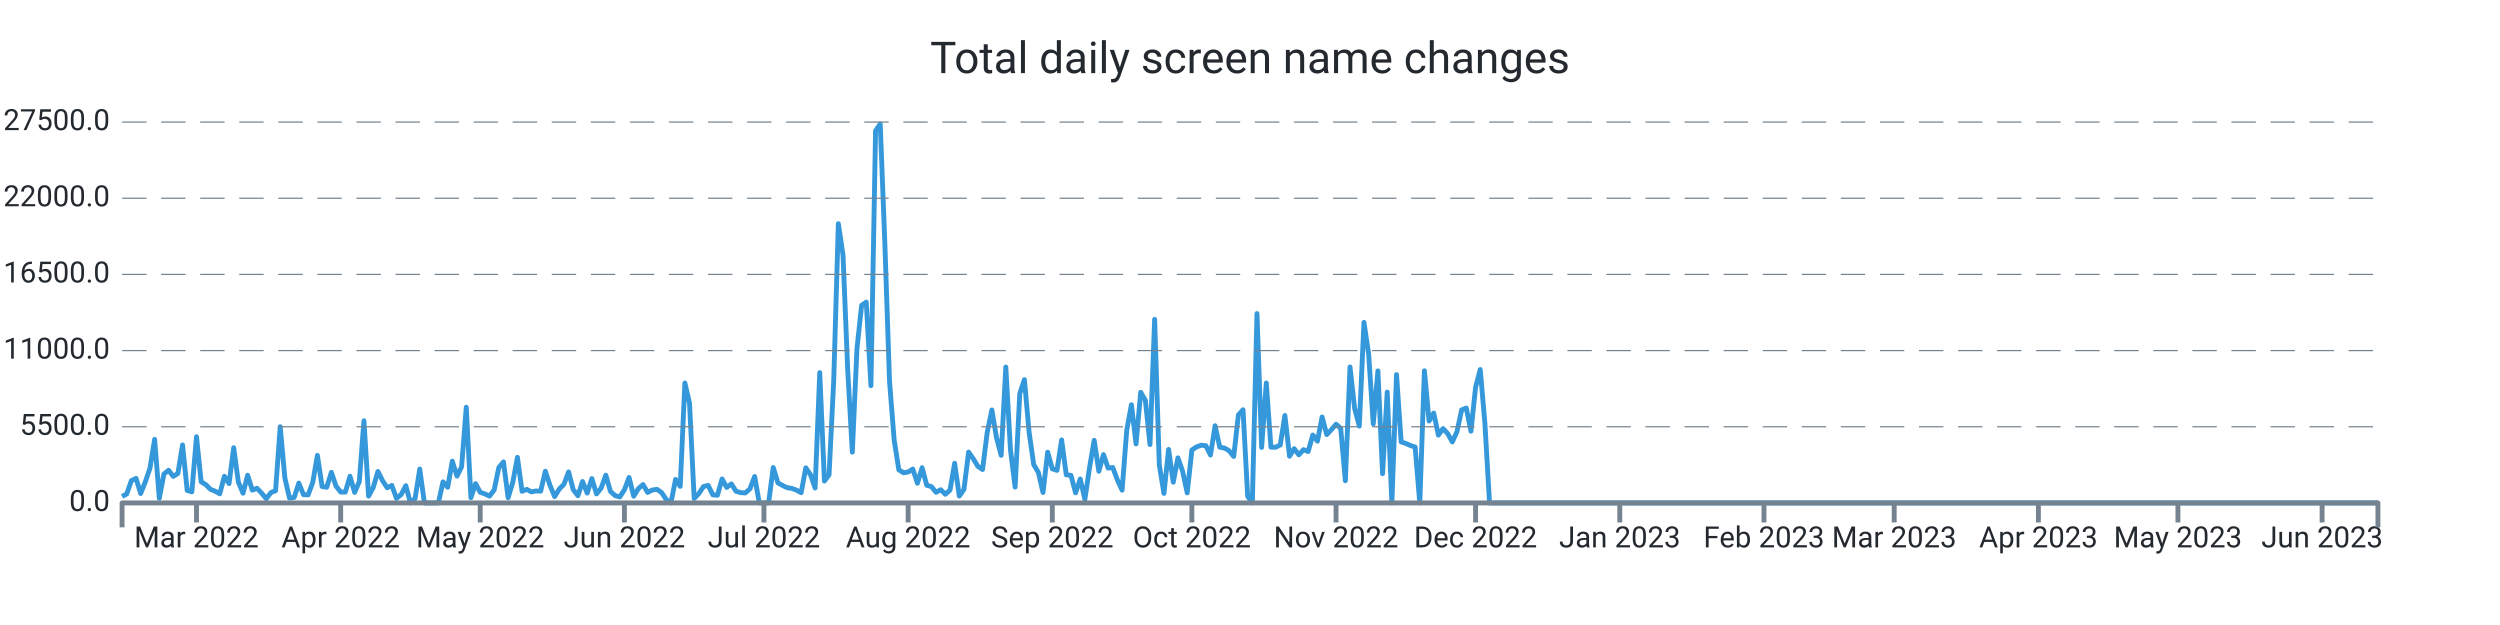
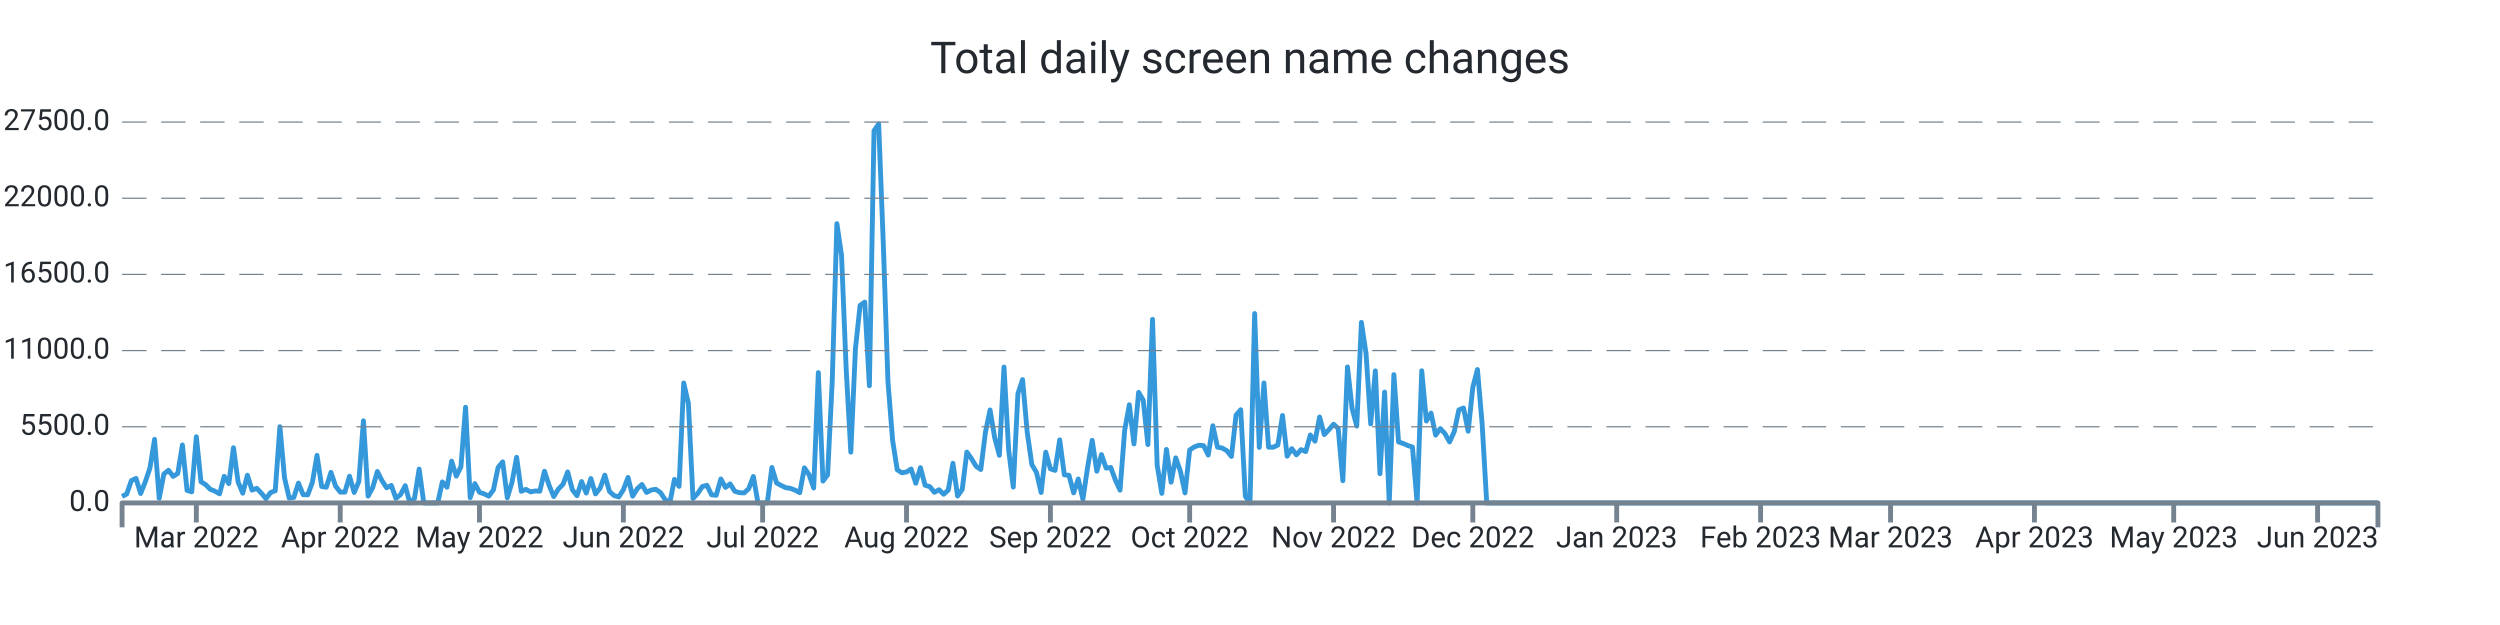
<svg xmlns="http://www.w3.org/2000/svg" width="1024.0" height="256.0" viewBox="0 0 1024.0 256.0" preserveAspectRatio="xMidYMid meet">
-   <path stroke="#3498db" stroke-linejoin="round" d="M 50.0 203.339 L 50 203.339L 51.905 202.33L 53.81 196.867L 55.715 195.948L 57.621 202.143L 59.526 197.355L 61.431 191.761L 63.336 179.962L 65.241 204.094L 67.146 194.172L 69.052 192.618L 70.957 195.125L 72.862 193.928L 74.767 182.248L 76.672 200.866L 78.577 201.456L 80.482 178.89L 82.388 197.338L 84.293 198.501L 86.198 200.418L 88.103 201.184L 90.008 202.267L 91.913 195.091L 93.819 198.081L 95.724 183.389L 97.629 197.474L 99.534 202.018L 101.439 194.66L 103.344 200.753L 105.249 200.004L 107.155 201.972L 109.06 204.275L 110.965 201.745L 112.87 201.014L 114.775 174.783L 116.68 195.761L 118.586 204.003L 120.491 203.731L 122.396 197.877L 124.301 202.608L 126.206 202.693L 128.111 197.559L 130.016 186.514L 131.922 199.266L 133.827 199.573L 135.732 193.48L 137.637 199.108L 139.542 201.547L 141.447 201.57L 143.353 195.069L 145.258 201.7L 147.163 197.287L 149.068 172.355L 150.973 203.209L 152.878 199.675L 154.784 193.129L 156.689 196.89L 158.594 199.788L 160.499 198.83L 162.404 204.134L 164.309 202.579L 166.214 198.926L 168.12 206L 170.025 204.128L 171.93 192.125L 173.835 206L 175.74 206L 177.645 206L 179.551 206L 181.456 197.372L 183.361 199.578L 185.266 188.902L 187.171 195.029L 189.076 191.206L 190.981 166.813L 192.887 203.839L 194.792 198.092L 196.697 201.643L 198.602 202.296L 200.507 203.22L 202.412 200.668L 204.318 191.512L 206.223 189.186L 208.128 203.867L 210.033 197.565L 211.938 187.325L 213.843 201.235L 215.748 200.446L 217.654 201.462L 219.559 201.099L 221.464 201.178L 223.369 193.026L 225.274 198.807L 227.179 203.391L 229.085 200.305L 230.99 198.359L 232.895 193.31L 234.8 200.566L 236.705 203.039L 238.61 197.23L 240.515 201.955L 242.421 196.016L 244.326 202.307L 246.231 199.913L 248.136 194.621L 250.041 201.292L 251.946 202.988L 253.852 203.544L 255.757 200.605L 257.662 195.562L 259.567 203.243L 261.472 200.157L 263.377 198.467L 265.282 201.7L 267.188 200.707L 269.093 200.429L 270.998 201.768L 272.903 204.644L 274.808 206L 276.713 196.356L 278.619 199.215L 280.524 156.874L 282.429 165.151L 284.334 204.173L 286.239 202.177L 288.144 199.312L 290.049 198.784L 291.955 202.676L 293.86 202.857L 295.765 196.186L 297.67 199.647L 299.575 198.206L 301.48 201.218L 303.386 201.791L 305.291 201.904L 307.196 200.197L 309.101 195.171L 311.006 206L 312.911 206L 314.816 206L 316.722 191.483L 318.627 197.797L 320.532 198.852L 322.437 199.76L 324.342 200.038L 326.247 200.764L 328.153 201.808L 330.058 191.631L 331.963 194.411L 333.868 199.885L 335.773 152.631L 337.678 197.048L 339.584 194.473L 341.489 155.904L 343.394 91.609L 345.299 104.538L 347.204 151.179L 349.109 185.198L 351.014 142.766L 352.92 125.067L 354.825 123.745L 356.73 157.997L 358.635 53.568L 360.54 50.789L 362.445 100.022L 364.351 156.245L 366.256 180.32L 368.161 192.437L 370.066 193.639L 371.971 193.333L 373.876 192.113L 375.781 197.933L 377.687 191.563L 379.592 198.767L 381.497 199.301L 383.402 201.649L 385.307 200.588L 387.212 202.438L 389.118 200.73L 391.023 189.77L 392.928 203.175L 394.833 200.486L 396.738 185.181L 398.643 187.887L 400.548 191.018L 402.454 192.317L 404.359 177.097L 406.264 167.913L 408.169 179.31L 410.074 186.497L 411.979 150.345L 413.885 184.273L 415.79 199.51L 417.695 161.248L 419.6 155.49L 421.505 176.961L 423.41 190.309L 425.315 193.509L 427.221 201.728L 429.126 185.226L 431.031 192.034L 432.936 192.669L 434.841 180.183L 436.746 194.501L 438.652 194.683L 440.557 201.853L 442.462 196.203L 444.367 204.491L 446.272 191.557L 448.177 180.365L 450.082 193.026L 451.988 186.208L 453.893 191.727L 455.798 191.483L 457.703 196.634L 459.608 200.781L 461.513 176.269L 463.419 165.78L 465.324 181.829L 467.229 160.698L 469.134 163.931L 471.039 182.106L 472.944 130.808L 474.849 190.496L 476.755 202.091L 478.66 184.092L 480.565 197.502L 482.47 187.541L 484.375 192.953L 486.28 201.887L 488.186 184.336L 490.091 183.048L 491.996 182.367L 493.901 182.543L 495.806 186.389L 497.711 174.386L 499.616 183.179L 501.522 183.513L 503.427 184.602L 505.332 186.968L 507.237 170.001L 509.142 167.834L 511.047 203.322L 512.953 206L 514.858 128.431L 516.763 183.264L 518.668 156.869L 520.573 183.156L 522.478 183.201L 524.384 182.26L 526.289 170.188L 528.194 186.866L 530.099 183.774L 532.004 186.299L 533.909 184.171L 535.814 184.966L 537.72 178.17L 539.625 180.705L 541.53 170.801L 543.435 177.994L 545.34 175.991L 547.245 173.756L 549.151 175.458L 551.056 196.918L 552.961 150.305L 554.866 167.34L 556.771 174.522L 558.676 132.056L 560.581 144.831L 562.487 173.609L 564.392 151.911L 566.297 194.036L 568.202 160.595L 570.107 206L 572.012 153.437L 573.918 181.012L 575.823 181.641L 577.728 182.492L 579.633 183.088L 581.538 206L 583.443 151.865L 585.348 172.457L 587.254 169.207L 589.159 178.221L 591.064 175.543L 592.969 177.614L 594.874 181.017L 596.779 176.808L 598.685 167.896L 600.59 167.125L 602.495 176.621L 604.4 158.633L 606.305 151.36L 608.21 173.353L 610.115 206L 612.021 206L 613.926 206L 615.831 206L 617.736 206L 619.641 206L 621.546 206L 623.452 206L 625.357 206L 627.262 206L 629.167 206L 631.072 206L 632.977 206L 634.882 206L 636.788 206L 638.693 206L 640.598 206L 642.503 206L 644.408 206L 646.313 206L 648.219 206L 650.124 206L 652.029 206L 653.934 206L 655.839 206L 657.744 206L 659.649 206L 661.555 206L 663.46 206L 665.365 206L 667.27 206L 669.175 206L 671.08 206L 672.986 206L 674.891 206L 676.796 206L 678.701 206L 680.606 206L 682.511 206L 684.416 206L 686.322 206L 688.227 206L 690.132 206L 692.037 206L 693.942 206L 695.847 206L 697.753 206L 699.658 206L 701.563 206L 703.468 206L 705.373 206L 707.278 206L 709.184 206L 711.089 206L 712.994 206L 714.899 206L 716.804 206L 718.709 206L 720.614 206L 722.52 206L 724.425 206L 726.33 206L 728.235 206L 730.14 206L 732.045 206L 733.951 206L 735.856 206L 737.761 206L 739.666 206L 741.571 206L 743.476 206L 745.381 206L 747.287 206L 749.192 206L 751.097 206L 753.002 206L 754.907 206L 756.812 206L 758.718 206L 760.623 206L 762.528 206L 764.433 206L 766.338 206L 768.243 206L 770.148 206L 772.054 206L 773.959 206L 775.864 206L 777.769 206L 779.674 206L 781.579 206L 783.485 206L 785.39 206L 787.295 206L 789.2 206L 791.105 206L 793.01 206L 794.915 206L 796.821 206L 798.726 206L 800.631 206L 802.536 206L 804.441 206L 806.346 206L 808.252 206L 810.157 206L 812.062 206L 813.967 206L 815.872 206L 817.777 206L 819.682 206L 821.588 206L 823.493 206L 825.398 206L 827.303 206L 829.208 206L 831.113 206L 833.019 206L 834.924 206L 836.829 206L 838.734 206L 840.639 206L 842.544 206L 844.449 206L 846.355 206L 848.26 206L 850.165 206L 852.07 206L 853.975 206L 855.88 206L 857.786 206L 859.691 206L 861.596 206L 863.501 206L 865.406 206L 867.311 206L 869.216 206L 871.122 206L 873.027 206L 874.932 206L 876.837 206L 878.742 206L 880.647 206L 882.553 206L 884.458 206L 886.363 206L 888.268 206L 890.173 206L 892.078 206L 893.984 206L 895.889 206L 897.794 206L 899.699 206L 901.604 206L 903.509 206L 905.414 206L 907.32 206L 909.225 206L 911.13 206L 913.035 206L 914.94 206L 916.845 206L 918.751 206L 920.656 206L 922.561 206L 924.466 206L 926.371 206L 928.276 206L 930.181 206L 932.087 206L 933.992 206L 935.897 206L 937.802 206L 939.707 206L 941.612 206L 943.518 206L 945.423 206L 947.328 206L 949.233 206L 951.138 206L 953.043 206L 954.948 206L 956.854 206L 958.759 206L 960.664 206L 962.569 206L 964.474 206L 966.379 206L 968.285 206L 970.19 206L 972.095 206L 974 206" stroke-width="2.0" fill="none" />
+   <path stroke="#3498db" stroke-linejoin="round" d="M 50.0 203.339 L 50 203.339L 51.901 202.33L 53.802 196.867L 55.704 195.948L 57.605 202.143L 59.506 197.355L 61.407 191.761L 63.309 179.962L 65.21 204.094L 67.111 194.172L 69.012 192.618L 70.914 195.125L 72.815 193.928L 74.716 182.248L 76.617 200.866L 78.519 201.456L 80.42 178.89L 82.321 197.338L 84.222 198.501L 86.123 200.418L 88.025 201.184L 89.926 202.267L 91.827 195.091L 93.728 198.081L 95.63 183.389L 97.531 197.474L 99.432 202.018L 101.333 194.66L 103.235 200.753L 105.136 200.004L 107.037 201.972L 108.938 204.275L 110.84 201.745L 112.741 201.014L 114.642 174.783L 116.543 195.761L 118.444 204.003L 120.346 203.731L 122.247 197.877L 124.148 202.608L 126.049 202.693L 127.951 197.559L 129.852 186.514L 131.753 199.266L 133.654 199.573L 135.556 193.48L 137.457 199.108L 139.358 201.547L 141.259 201.57L 143.16 195.069L 145.062 201.7L 146.963 197.287L 148.864 172.355L 150.765 203.209L 152.667 199.675L 154.568 193.129L 156.469 196.89L 158.37 199.788L 160.272 198.83L 162.173 204.134L 164.074 202.579L 165.975 198.926L 167.877 206L 169.778 204.128L 171.679 192.125L 173.58 206L 175.481 206L 177.383 206L 179.284 206L 181.185 197.372L 183.086 199.578L 184.988 188.902L 186.889 195.029L 188.79 191.206L 190.691 166.813L 192.593 203.839L 194.494 198.092L 196.395 201.643L 198.296 202.296L 200.198 203.22L 202.099 200.668L 204 191.512L 205.901 189.186L 207.802 203.867L 209.704 197.565L 211.605 187.325L 213.506 201.235L 215.407 200.446L 217.309 201.462L 219.21 201.099L 221.111 201.178L 223.012 193.026L 224.914 198.807L 226.815 203.391L 228.716 200.305L 230.617 198.359L 232.519 193.31L 234.42 200.566L 236.321 203.039L 238.222 197.23L 240.123 201.955L 242.025 196.016L 243.926 202.307L 245.827 199.913L 247.728 194.621L 249.63 201.292L 251.531 202.988L 253.432 203.544L 255.333 200.605L 257.235 195.562L 259.136 203.243L 261.037 200.157L 262.938 198.467L 264.84 201.7L 266.741 200.707L 268.642 200.429L 270.543 201.768L 272.444 204.644L 274.346 206L 276.247 196.356L 278.148 199.215L 280.049 156.874L 281.951 165.151L 283.852 204.173L 285.753 202.177L 287.654 199.312L 289.556 198.784L 291.457 202.676L 293.358 202.857L 295.259 196.186L 297.16 199.647L 299.062 198.206L 300.963 201.218L 302.864 201.791L 304.765 201.904L 306.667 200.197L 308.568 195.171L 310.469 206L 312.37 206L 314.272 206L 316.173 191.483L 318.074 197.797L 319.975 198.852L 321.877 199.76L 323.778 200.038L 325.679 200.764L 327.58 201.808L 329.481 191.631L 331.383 194.411L 333.284 199.885L 335.185 152.631L 337.086 197.048L 338.988 194.473L 340.889 155.904L 342.79 91.609L 344.691 104.538L 346.593 151.179L 348.494 185.198L 350.395 142.766L 352.296 125.067L 354.198 123.745L 356.099 157.997L 358 53.568L 359.901 50.789L 361.802 100.022L 363.704 156.245L 365.605 180.32L 367.506 192.437L 369.407 193.639L 371.309 193.333L 373.21 192.113L 375.111 197.933L 377.012 191.563L 378.914 198.767L 380.815 199.301L 382.716 201.649L 384.617 200.588L 386.519 202.438L 388.42 200.73L 390.321 189.77L 392.222 203.175L 394.123 200.486L 396.025 185.181L 397.926 187.887L 399.827 191.018L 401.728 192.317L 403.63 177.097L 405.531 167.913L 407.432 179.31L 409.333 186.497L 411.235 150.345L 413.136 184.273L 415.037 199.51L 416.938 161.248L 418.84 155.49L 420.741 176.961L 422.642 190.309L 424.543 193.509L 426.444 201.728L 428.346 185.226L 430.247 192.034L 432.148 192.669L 434.049 180.183L 435.951 194.501L 437.852 194.683L 439.753 201.853L 441.654 196.203L 443.556 204.491L 445.457 191.557L 447.358 180.365L 449.259 193.026L 451.16 186.208L 453.062 191.727L 454.963 191.483L 456.864 196.634L 458.765 200.781L 460.667 176.269L 462.568 165.78L 464.469 181.829L 466.37 160.698L 468.272 163.931L 470.173 182.106L 472.074 130.808L 473.975 190.496L 475.877 202.091L 477.778 184.092L 479.679 197.502L 481.58 187.541L 483.481 192.953L 485.383 201.887L 487.284 184.336L 489.185 183.048L 491.086 182.367L 492.988 182.543L 494.889 186.389L 496.79 174.386L 498.691 183.179L 500.593 183.513L 502.494 184.602L 504.395 186.968L 506.296 170.001L 508.198 167.834L 510.099 203.322L 512 206L 513.901 128.431L 515.802 183.264L 517.704 156.869L 519.605 183.156L 521.506 183.201L 523.407 182.26L 525.309 170.188L 527.21 186.866L 529.111 183.774L 531.012 186.299L 532.914 184.171L 534.815 184.966L 536.716 178.17L 538.617 180.705L 540.519 170.801L 542.42 177.994L 544.321 175.991L 546.222 173.756L 548.123 175.458L 550.025 196.918L 551.926 150.305L 553.827 167.34L 555.728 174.522L 557.63 132.056L 559.531 144.831L 561.432 173.609L 563.333 151.911L 565.235 194.036L 567.136 160.595L 569.037 206L 570.938 153.437L 572.84 181.012L 574.741 181.641L 576.642 182.492L 578.543 183.088L 580.444 206L 582.346 151.865L 584.247 172.457L 586.148 169.207L 588.049 178.221L 589.951 175.543L 591.852 177.614L 593.753 181.017L 595.654 176.808L 597.556 167.896L 599.457 167.125L 601.358 176.621L 603.259 158.633L 605.16 151.36L 607.062 173.353L 608.963 206L 610.864 206L 612.765 206L 614.667 206L 616.568 206L 618.469 206L 620.37 206L 622.272 206L 624.173 206L 626.074 206L 627.975 206L 629.877 206L 631.778 206L 633.679 206L 635.58 206L 637.481 206L 639.383 206L 641.284 206L 643.185 206L 645.086 206L 646.988 206L 648.889 206L 650.79 206L 652.691 206L 654.593 206L 656.494 206L 658.395 206L 660.296 206L 662.198 206L 664.099 206L 666 206L 667.901 206L 669.802 206L 671.704 206L 673.605 206L 675.506 206L 677.407 206L 679.309 206L 681.21 206L 683.111 206L 685.012 206L 686.914 206L 688.815 206L 690.716 206L 692.617 206L 694.519 206L 696.42 206L 698.321 206L 700.222 206L 702.123 206L 704.025 206L 705.926 206L 707.827 206L 709.728 206L 711.63 206L 713.531 206L 715.432 206L 717.333 206L 719.235 206L 721.136 206L 723.037 206L 724.938 206L 726.84 206L 728.741 206L 730.642 206L 732.543 206L 734.444 206L 736.346 206L 738.247 206L 740.148 206L 742.049 206L 743.951 206L 745.852 206L 747.753 206L 749.654 206L 751.556 206L 753.457 206L 755.358 206L 757.259 206L 759.16 206L 761.062 206L 762.963 206L 764.864 206L 766.765 206L 768.667 206L 770.568 206L 772.469 206L 774.37 206L 776.272 206L 778.173 206L 780.074 206L 781.975 206L 783.877 206L 785.778 206L 787.679 206L 789.58 206L 791.481 206L 793.383 206L 795.284 206L 797.185 206L 799.086 206L 800.988 206L 802.889 206L 804.79 206L 806.691 206L 808.593 206L 810.494 206L 812.395 206L 814.296 206L 816.198 206L 818.099 206L 820 206L 821.901 206L 823.802 206L 825.704 206L 827.605 206L 829.506 206L 831.407 206L 833.309 206L 835.21 206L 837.111 206L 839.012 206L 840.914 206L 842.815 206L 844.716 206L 846.617 206L 848.519 206L 850.42 206L 852.321 206L 854.222 206L 856.123 206L 858.025 206L 859.926 206L 861.827 206L 863.728 206L 865.63 206L 867.531 206L 869.432 206L 871.333 206L 873.235 206L 875.136 206L 877.037 206L 878.938 206L 880.84 206L 882.741 206L 884.642 206L 886.543 206L 888.444 206L 890.346 206L 892.247 206L 894.148 206L 896.049 206L 897.951 206L 899.852 206L 901.753 206L 903.654 206L 905.556 206L 907.457 206L 909.358 206L 911.259 206L 913.16 206L 915.062 206L 916.963 206L 918.864 206L 920.765 206L 922.667 206L 924.568 206L 926.469 206L 928.37 206L 930.272 206L 932.173 206L 934.074 206L 935.975 206L 937.877 206L 939.778 206L 941.679 206L 943.58 206L 945.481 206L 947.383 206L 949.284 206L 951.185 206L 953.086 206L 954.988 206L 956.889 206L 958.79 206L 960.691 206L 962.593 206L 964.494 206L 966.395 206L 968.296 206L 970.198 206L 972.099 206L 974 206" stroke-width="2.0" fill="none" />
  <text x="45.0" font-family="-apple-system, system-ui, BlinkMacSystemFont, Roboto" y="50.0" dominant-baseline="middle" text-anchor="end" font-size="12" fill="#24292f">27500.0</text>
  <path stroke="#74838f" stroke-dasharray="10 6" stroke-width="0.5" d="M 50.0 50.0 L 974.0 50.0" />
  <text x="45.0" font-family="-apple-system, system-ui, BlinkMacSystemFont, Roboto" y="81.2" dominant-baseline="middle" text-anchor="end" font-size="12" fill="#24292f">22000.0</text>
  <path stroke="#74838f" stroke-dasharray="10 6" stroke-width="0.5" d="M 50.0 81.2 L 974.0 81.2" />
  <text x="45.0" font-family="-apple-system, system-ui, BlinkMacSystemFont, Roboto" y="112.4" dominant-baseline="middle" text-anchor="end" font-size="12" fill="#24292f">16500.0</text>
  <path stroke="#74838f" stroke-dasharray="10 6" stroke-width="0.5" d="M 50.0 112.4 L 974.0 112.4" />
  <text x="45.0" font-family="-apple-system, system-ui, BlinkMacSystemFont, Roboto" y="143.6" dominant-baseline="middle" text-anchor="end" font-size="12" fill="#24292f">11000.0</text>
  <path stroke="#74838f" stroke-dasharray="10 6" stroke-width="0.5" d="M 50.0 143.6 L 974.0 143.6" />
  <text x="45.0" font-family="-apple-system, system-ui, BlinkMacSystemFont, Roboto" y="174.8" dominant-baseline="middle" text-anchor="end" font-size="12" fill="#24292f">5500.0</text>
  <path stroke="#74838f" stroke-dasharray="10 6" stroke-width="0.5" d="M 50.0 174.8 L 974.0 174.8" />
  <text x="45.0" font-family="-apple-system, system-ui, BlinkMacSystemFont, Roboto" y="206.0" dominant-baseline="middle" text-anchor="end" font-size="12" fill="#24292f">0.0</text>
-   <path stroke="#74838f" stroke-width="2.0" d="M 80.482 206.0 L 80.482 214.0" />
-   <text x="80.482" font-family="-apple-system, system-ui, BlinkMacSystemFont, Roboto" y="216.0" dominant-baseline="hanging" text-anchor="middle" font-size="12" fill="#24292f">Mar 2022</text>
-   <path stroke="#74838f" stroke-width="2.0" d="M 139.542 206.0 L 139.542 214.0" />
-   <text x="139.542" font-family="-apple-system, system-ui, BlinkMacSystemFont, Roboto" y="216.0" dominant-baseline="hanging" text-anchor="middle" font-size="12" fill="#24292f">Apr 2022</text>
-   <path stroke="#74838f" stroke-width="2.0" d="M 196.697 206.0 L 196.697 214.0" />
-   <text x="196.697" font-family="-apple-system, system-ui, BlinkMacSystemFont, Roboto" y="216.0" dominant-baseline="hanging" text-anchor="middle" font-size="12" fill="#24292f">May 2022</text>
-   <path stroke="#74838f" stroke-width="2.0" d="M 255.757 206.0 L 255.757 214.0" />
-   <text x="255.757" font-family="-apple-system, system-ui, BlinkMacSystemFont, Roboto" y="216.0" dominant-baseline="hanging" text-anchor="middle" font-size="12" fill="#24292f">Jun 2022</text>
-   <path stroke="#74838f" stroke-width="2.0" d="M 312.911 206.0 L 312.911 214.0" />
-   <text x="312.911" font-family="-apple-system, system-ui, BlinkMacSystemFont, Roboto" y="216.0" dominant-baseline="hanging" text-anchor="middle" font-size="12" fill="#24292f">Jul 2022</text>
-   <path stroke="#74838f" stroke-width="2.0" d="M 371.971 206.0 L 371.971 214.0" />
-   <text x="371.971" font-family="-apple-system, system-ui, BlinkMacSystemFont, Roboto" y="216.0" dominant-baseline="hanging" text-anchor="middle" font-size="12" fill="#24292f">Aug 2022</text>
-   <path stroke="#74838f" stroke-width="2.0" d="M 431.031 206.0 L 431.031 214.0" />
-   <text x="431.031" font-family="-apple-system, system-ui, BlinkMacSystemFont, Roboto" y="216.0" dominant-baseline="hanging" text-anchor="middle" font-size="12" fill="#24292f">Sep 2022</text>
-   <path stroke="#74838f" stroke-width="2.0" d="M 488.186 206.0 L 488.186 214.0" />
-   <text x="488.186" font-family="-apple-system, system-ui, BlinkMacSystemFont, Roboto" y="216.0" dominant-baseline="hanging" text-anchor="middle" font-size="12" fill="#24292f">Oct 2022</text>
-   <path stroke="#74838f" stroke-width="2.0" d="M 547.245 206.0 L 547.245 214.0" />
-   <text x="547.245" font-family="-apple-system, system-ui, BlinkMacSystemFont, Roboto" y="216.0" dominant-baseline="hanging" text-anchor="middle" font-size="12" fill="#24292f">Nov 2022</text>
-   <path stroke="#74838f" stroke-width="2.0" d="M 604.4 206.0 L 604.4 214.0" />
-   <text x="604.4" font-family="-apple-system, system-ui, BlinkMacSystemFont, Roboto" y="216.0" dominant-baseline="hanging" text-anchor="middle" font-size="12" fill="#24292f">Dec 2022</text>
-   <path stroke="#74838f" stroke-width="2.0" d="M 663.46 206.0 L 663.46 214.0" />
-   <text x="663.46" font-family="-apple-system, system-ui, BlinkMacSystemFont, Roboto" y="216.0" dominant-baseline="hanging" text-anchor="middle" font-size="12" fill="#24292f">Jan 2023</text>
-   <path stroke="#74838f" stroke-width="2.0" d="M 722.52 206.0 L 722.52 214.0" />
-   <text x="722.52" font-family="-apple-system, system-ui, BlinkMacSystemFont, Roboto" y="216.0" dominant-baseline="hanging" text-anchor="middle" font-size="12" fill="#24292f">Feb 2023</text>
-   <path stroke="#74838f" stroke-width="2.0" d="M 775.864 206.0 L 775.864 214.0" />
-   <text x="775.864" font-family="-apple-system, system-ui, BlinkMacSystemFont, Roboto" y="216.0" dominant-baseline="hanging" text-anchor="middle" font-size="12" fill="#24292f">Mar 2023</text>
-   <path stroke="#74838f" stroke-width="2.0" d="M 834.924 206.0 L 834.924 214.0" />
-   <text x="834.924" font-family="-apple-system, system-ui, BlinkMacSystemFont, Roboto" y="216.0" dominant-baseline="hanging" text-anchor="middle" font-size="12" fill="#24292f">Apr 2023</text>
-   <path stroke="#74838f" stroke-width="2.0" d="M 892.078 206.0 L 892.078 214.0" />
-   <text x="892.078" font-family="-apple-system, system-ui, BlinkMacSystemFont, Roboto" y="216.0" dominant-baseline="hanging" text-anchor="middle" font-size="12" fill="#24292f">May 2023</text>
-   <path stroke="#74838f" stroke-width="2.0" d="M 951.138 206.0 L 951.138 214.0" />
-   <text x="951.138" font-family="-apple-system, system-ui, BlinkMacSystemFont, Roboto" y="216.0" dominant-baseline="hanging" text-anchor="middle" font-size="12" fill="#24292f">Jun 2023</text>
+   <path stroke="#74838f" stroke-width="2.0" d="M 80.42 206.0 L 80.42 214.0" />
+   <text x="80.42" font-family="-apple-system, system-ui, BlinkMacSystemFont, Roboto" y="216.0" dominant-baseline="hanging" text-anchor="middle" font-size="12" fill="#24292f">Mar 2022</text>
+   <path stroke="#74838f" stroke-width="2.0" d="M 139.358 206.0 L 139.358 214.0" />
+   <text x="139.358" font-family="-apple-system, system-ui, BlinkMacSystemFont, Roboto" y="216.0" dominant-baseline="hanging" text-anchor="middle" font-size="12" fill="#24292f">Apr 2022</text>
+   <path stroke="#74838f" stroke-width="2.0" d="M 196.395 206.0 L 196.395 214.0" />
+   <text x="196.395" font-family="-apple-system, system-ui, BlinkMacSystemFont, Roboto" y="216.0" dominant-baseline="hanging" text-anchor="middle" font-size="12" fill="#24292f">May 2022</text>
+   <path stroke="#74838f" stroke-width="2.0" d="M 255.333 206.0 L 255.333 214.0" />
+   <text x="255.333" font-family="-apple-system, system-ui, BlinkMacSystemFont, Roboto" y="216.0" dominant-baseline="hanging" text-anchor="middle" font-size="12" fill="#24292f">Jun 2022</text>
+   <path stroke="#74838f" stroke-width="2.0" d="M 312.37 206.0 L 312.37 214.0" />
+   <text x="312.37" font-family="-apple-system, system-ui, BlinkMacSystemFont, Roboto" y="216.0" dominant-baseline="hanging" text-anchor="middle" font-size="12" fill="#24292f">Jul 2022</text>
+   <path stroke="#74838f" stroke-width="2.0" d="M 371.309 206.0 L 371.309 214.0" />
+   <text x="371.309" font-family="-apple-system, system-ui, BlinkMacSystemFont, Roboto" y="216.0" dominant-baseline="hanging" text-anchor="middle" font-size="12" fill="#24292f">Aug 2022</text>
+   <path stroke="#74838f" stroke-width="2.0" d="M 430.247 206.0 L 430.247 214.0" />
+   <text x="430.247" font-family="-apple-system, system-ui, BlinkMacSystemFont, Roboto" y="216.0" dominant-baseline="hanging" text-anchor="middle" font-size="12" fill="#24292f">Sep 2022</text>
+   <path stroke="#74838f" stroke-width="2.0" d="M 487.284 206.0 L 487.284 214.0" />
+   <text x="487.284" font-family="-apple-system, system-ui, BlinkMacSystemFont, Roboto" y="216.0" dominant-baseline="hanging" text-anchor="middle" font-size="12" fill="#24292f">Oct 2022</text>
+   <path stroke="#74838f" stroke-width="2.0" d="M 546.222 206.0 L 546.222 214.0" />
+   <text x="546.222" font-family="-apple-system, system-ui, BlinkMacSystemFont, Roboto" y="216.0" dominant-baseline="hanging" text-anchor="middle" font-size="12" fill="#24292f">Nov 2022</text>
+   <path stroke="#74838f" stroke-width="2.0" d="M 603.259 206.0 L 603.259 214.0" />
+   <text x="603.259" font-family="-apple-system, system-ui, BlinkMacSystemFont, Roboto" y="216.0" dominant-baseline="hanging" text-anchor="middle" font-size="12" fill="#24292f">Dec 2022</text>
+   <path stroke="#74838f" stroke-width="2.0" d="M 662.198 206.0 L 662.198 214.0" />
+   <text x="662.198" font-family="-apple-system, system-ui, BlinkMacSystemFont, Roboto" y="216.0" dominant-baseline="hanging" text-anchor="middle" font-size="12" fill="#24292f">Jan 2023</text>
+   <path stroke="#74838f" stroke-width="2.0" d="M 721.136 206.0 L 721.136 214.0" />
+   <text x="721.136" font-family="-apple-system, system-ui, BlinkMacSystemFont, Roboto" y="216.0" dominant-baseline="hanging" text-anchor="middle" font-size="12" fill="#24292f">Feb 2023</text>
+   <path stroke="#74838f" stroke-width="2.0" d="M 774.37 206.0 L 774.37 214.0" />
+   <text x="774.37" font-family="-apple-system, system-ui, BlinkMacSystemFont, Roboto" y="216.0" dominant-baseline="hanging" text-anchor="middle" font-size="12" fill="#24292f">Mar 2023</text>
+   <path stroke="#74838f" stroke-width="2.0" d="M 833.309 206.0 L 833.309 214.0" />
+   <text x="833.309" font-family="-apple-system, system-ui, BlinkMacSystemFont, Roboto" y="216.0" dominant-baseline="hanging" text-anchor="middle" font-size="12" fill="#24292f">Apr 2023</text>
+   <path stroke="#74838f" stroke-width="2.0" d="M 890.346 206.0 L 890.346 214.0" />
+   <text x="890.346" font-family="-apple-system, system-ui, BlinkMacSystemFont, Roboto" y="216.0" dominant-baseline="hanging" text-anchor="middle" font-size="12" fill="#24292f">May 2023</text>
+   <path stroke="#74838f" stroke-width="2.0" d="M 949.284 206.0 L 949.284 214.0" />
+   <text x="949.284" font-family="-apple-system, system-ui, BlinkMacSystemFont, Roboto" y="216.0" dominant-baseline="hanging" text-anchor="middle" font-size="12" fill="#24292f">Jun 2023</text>
  <path stroke="#74838f" stroke-linejoin="round" stroke-width="2.0" d="M 50.0 216.0 L 50.0 206.0 L 974.0 206.0 L 974.0 216.0" fill="none" />
  <text x="512.0" y="25.0" font-family="-apple-system, system-ui, BlinkMacSystemFont, Roboto" dominant-baseline="middle" text-anchor="middle" font-size="18" fill="#24292f">Total daily screen name changes</text>
</svg>
